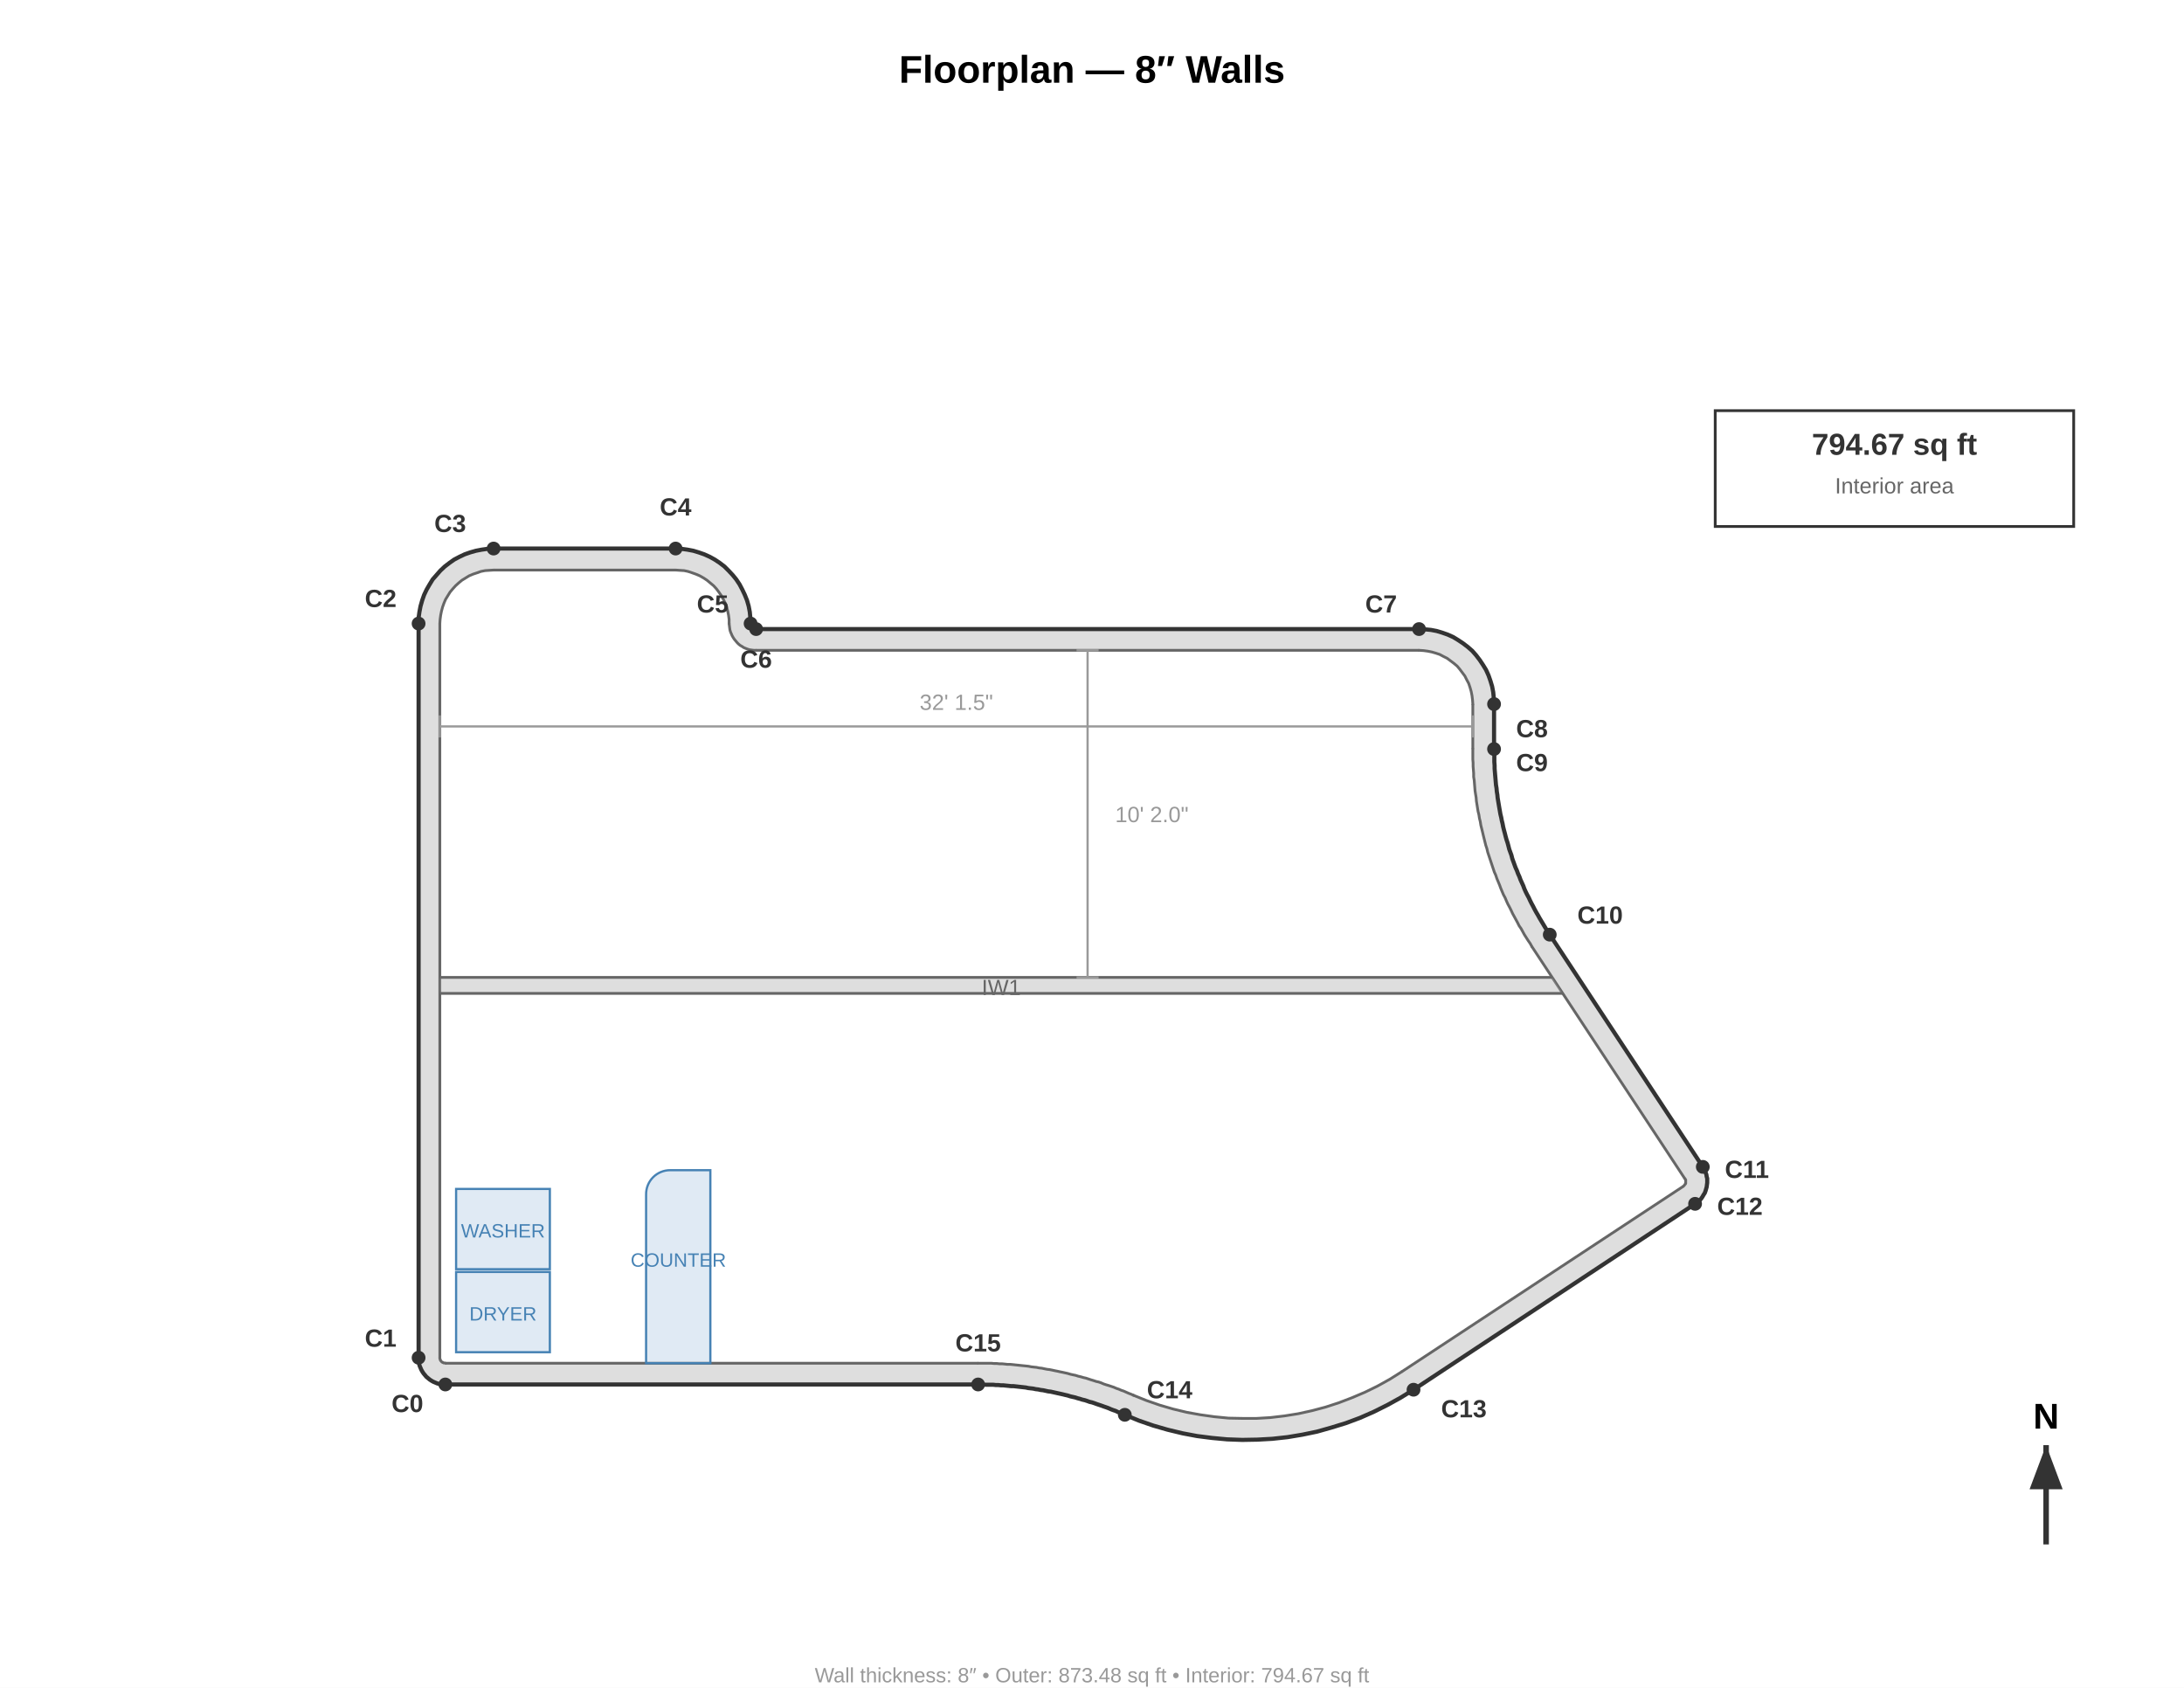
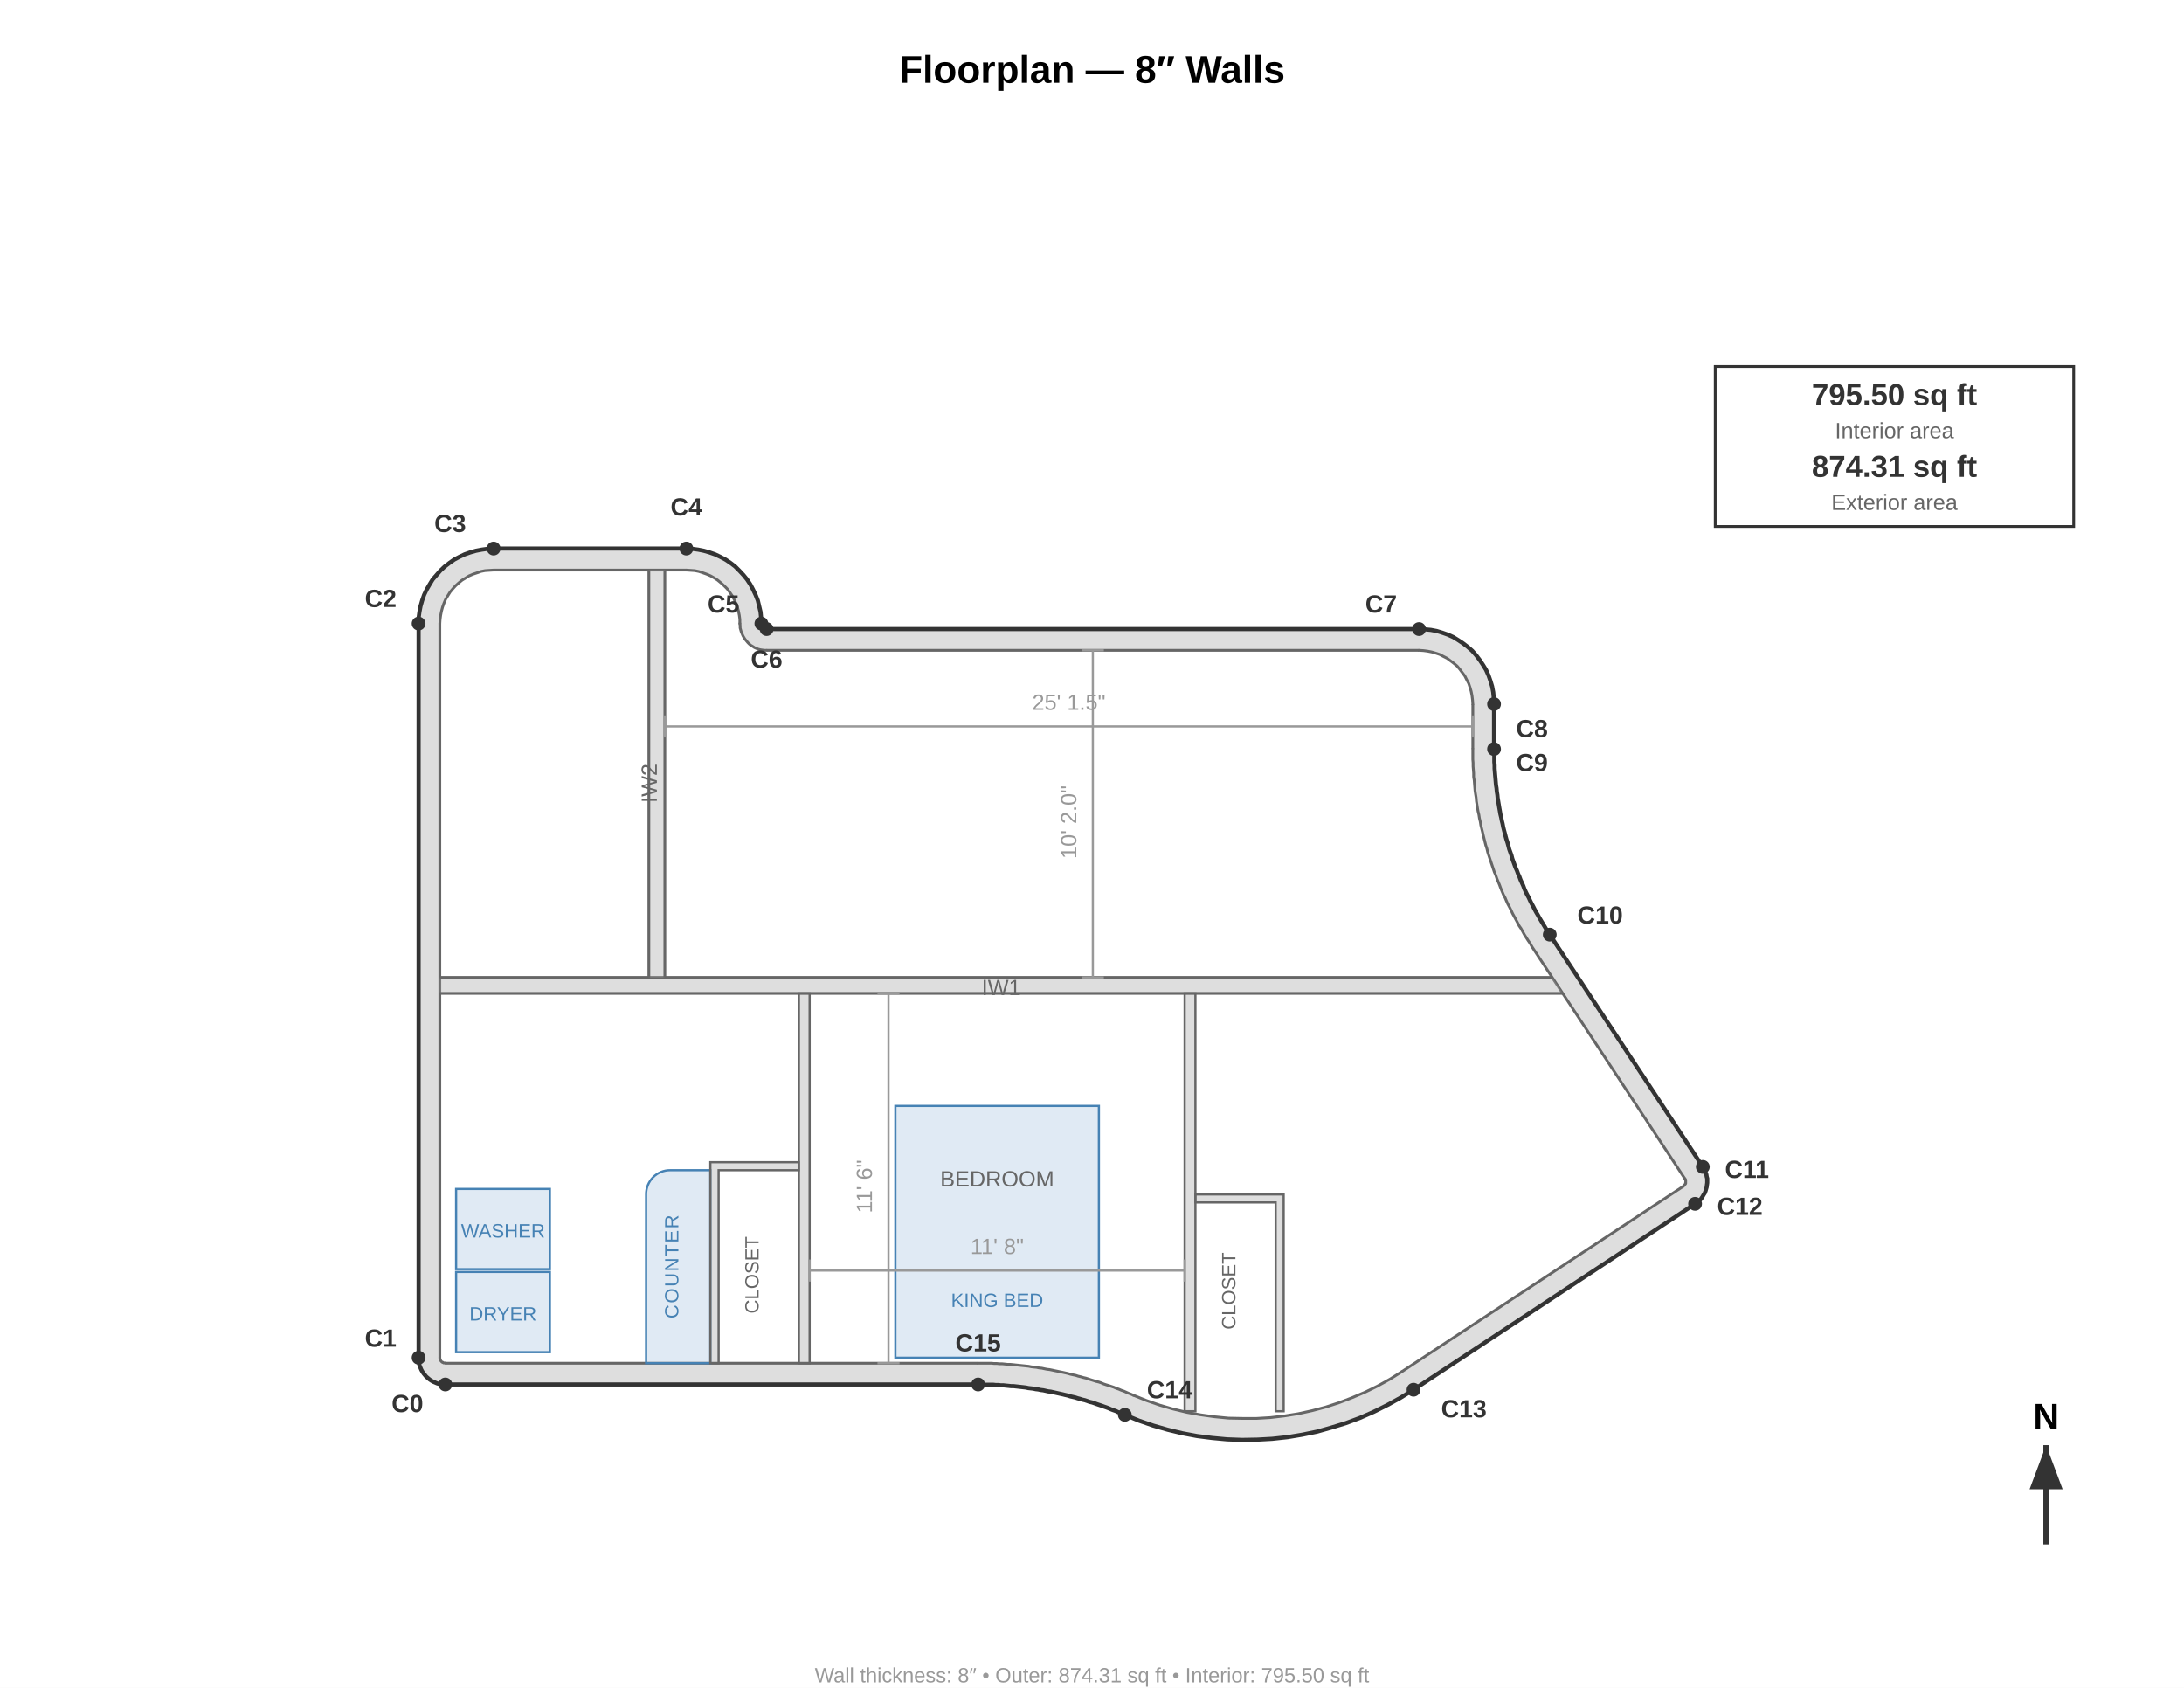
<svg xmlns="http://www.w3.org/2000/svg" width="792" height="612" viewBox="0 0 792 612">
  <rect width="792" height="612" fill="white" />
  <defs>
    <marker id="ah" markerWidth="8" markerHeight="6" refX="8" refY="3" orient="auto">
      <polygon points="0 0, 8 3, 0 6" fill="#333" />
    </marker>
  </defs>
  <text x="396.0" y="30" text-anchor="middle" font-family="Arial" font-size="14" font-weight="bold">Floorplan — 8″ Walls</text>
-   <polygon points="151.8,226.1 151.8,492.3 151.8,493.1 151.9,493.8 152.0,494.6 152.2,495.3 152.5,496.0 152.8,496.7 153.2,497.4 153.6,498.0 154.1,498.6 154.6,499.2 155.2,499.7 155.8,500.2 156.4,500.6 157.1,501.0 157.8,501.3 158.5,501.6 159.2,501.8 159.9,501.9 160.7,502.0 161.5,502.0 354.7,502.0 355.6,502.0 356.5,502.0 357.5,502.1 358.4,502.1 359.3,502.1 360.2,502.1 361.1,502.2 362.0,502.2 362.9,502.3 363.8,502.3 364.7,502.4 365.7,502.5 366.6,502.6 367.5,502.6 368.4,502.7 369.3,502.8 370.2,502.9 371.1,503.0 372.0,503.1 372.9,503.3 373.8,503.4 374.7,503.5 375.6,503.7 376.5,503.8 377.4,504.0 378.3,504.1 379.2,504.3 380.1,504.5 381.0,504.6 381.9,504.8 382.8,505.0 383.7,505.2 384.6,505.4 385.5,505.6 386.3,505.8 387.2,506.0 388.1,506.3 389.0,506.5 389.9,506.7 390.8,507.0 391.6,507.2 392.5,507.5 393.4,507.7 394.3,508.0 395.1,508.3 396.0,508.5 396.9,508.8 397.7,509.1 398.6,509.4 399.5,509.7 400.3,510.0 401.2,510.3 402.0,510.6 402.9,511.0 403.7,511.3 404.6,511.6 405.4,512.0 406.3,512.3 407.1,512.7 407.9,513.0 413.0,515.1 418.2,516.9 423.4,518.4 428.8,519.7 434.1,520.7 439.6,521.4 445.0,521.9 450.5,522.1 456.0,522.0 461.4,521.7 466.9,521.1 472.3,520.2 477.6,519.1 482.9,517.6 488.1,516.0 493.2,514.1 498.2,511.9 503.2,509.4 507.9,506.8 512.6,503.9 614.7,436.5 615.4,436.1 615.9,435.6 616.5,435.1 617.0,434.5 617.4,433.9 617.8,433.2 618.2,432.6 618.5,431.8 618.7,431.1 618.9,430.4 619.0,429.6 619.1,428.9 619.1,428.1 619.1,427.3 618.9,426.6 618.8,425.9 618.5,425.1 618.2,424.4 617.9,423.7 617.5,423.1 562.0,338.9 561.4,337.9 560.7,336.9 560.1,335.9 559.5,334.9 558.9,333.9 558.3,332.9 557.7,331.8 557.1,330.8 556.5,329.7 556.0,328.7 555.4,327.6 554.9,326.6 554.4,325.5 553.8,324.4 553.3,323.4 552.8,322.3 552.4,321.2 551.9,320.1 551.4,319.0 551.0,317.9 550.5,316.8 550.1,315.7 549.6,314.6 549.2,313.5 548.8,312.4 548.4,311.3 548.1,310.1 547.7,309.0 547.3,307.9 547.0,306.7 546.7,305.6 546.3,304.4 546.0,303.3 545.7,302.1 545.4,301.0 545.1,299.8 544.9,298.7 544.6,297.5 544.4,296.4 544.1,295.2 543.9,294.0 543.7,292.9 543.5,291.7 543.3,290.5 543.1,289.3 543.0,288.2 542.8,287.0 542.7,285.8 542.5,284.6 542.4,283.4 542.3,282.2 542.2,281.1 542.1,279.9 542.0,278.7 542.0,277.5 541.9,276.3 541.9,275.1 541.9,273.9 541.8,272.7 541.8,271.6 541.8,255.3 541.7,253.1 541.5,251.0 541.1,248.9 540.5,246.9 539.8,244.9 538.9,242.9 537.8,241.1 536.6,239.3 535.3,237.6 533.9,236.0 532.3,234.6 530.6,233.3 528.8,232.1 527.0,231.0 525.0,230.1 523.0,229.4 521.0,228.8 518.9,228.4 516.8,228.2 514.6,228.1 274.2,228.1 274.0,228.1 273.9,228.1 273.7,228.0 273.6,228.0 273.4,227.9 273.3,227.9 273.1,227.8 273.0,227.7 272.9,227.6 272.8,227.5 272.7,227.4 272.6,227.3 272.5,227.1 272.4,227.0 272.4,226.9 272.3,226.7 272.3,226.6 272.2,226.4 272.2,226.3 272.2,226.1 272.1,224.0 271.9,221.9 271.5,219.8 270.9,217.7 270.1,215.7 269.2,213.8 268.2,211.9 267.0,210.1 265.7,208.5 264.2,206.9 262.7,205.4 261.0,204.1 259.2,202.9 257.4,201.9 255.4,201.0 253.4,200.3 251.4,199.7 249.3,199.3 247.1,199.0 245.0,198.9 179.0,198.9 176.8,199.0 174.7,199.3 172.6,199.7 170.5,200.3 168.5,201.0 166.6,201.9 164.7,202.9 163.0,204.1 161.3,205.4 159.7,206.9 158.3,208.5 156.9,210.1 155.8,211.9 154.7,213.8 153.8,215.7 153.1,217.7 152.5,219.8 152.1,221.9 151.8,224.0" fill="rgba(160,160,160,0.35)" stroke="none" />
-   <polygon points="159.6,224.6 159.8,223.1 160.1,221.6 160.5,220.1 161.0,218.7 161.6,217.3 162.4,216.0 163.2,214.7 164.2,213.5 165.2,212.4 166.3,211.4 167.5,210.4 168.8,209.6 170.1,208.8 171.5,208.2 173.0,207.7 174.4,207.2 175.9,206.9 177.4,206.8 179.0,206.7 245.0,206.7 246.5,206.8 248.1,206.9 249.5,207.2 251.0,207.7 252.4,208.2 253.8,208.8 255.2,209.6 256.4,210.4 257.6,211.4 258.8,212.4 259.8,213.5 260.7,214.7 261.6,216.0 262.3,217.3 263.0,218.7 263.5,220.1 263.9,221.6 264.2,223.1 264.4,224.6 264.4,226.1 264.5,226.9 264.6,227.7 264.7,228.4 264.9,229.1 265.2,229.8 265.5,230.5 265.9,231.2 266.3,231.8 266.8,232.4 267.3,233.0 267.8,233.5 268.4,234.0 269.1,234.4 269.7,234.8 270.4,235.1 271.2,235.4 271.9,235.6 272.6,235.7 273.4,235.8 274.2,235.8 514.6,235.8 516.2,235.9 517.7,236.1 519.2,236.4 520.6,236.8 522.1,237.3 523.4,238.0 524.8,238.7 526.0,239.6 527.2,240.5 528.4,241.5 529.4,242.7 530.3,243.9 531.2,245.1 531.9,246.5 532.6,247.8 533.1,249.3 533.5,250.7 533.8,252.2 534.0,253.8 534.1,255.3 534.1,271.6 534.1,272.8 534.1,274.1 534.1,275.4 534.2,276.6 534.2,277.9 534.3,279.1 534.4,280.4 534.4,281.7 534.6,282.9 534.7,284.2 534.8,285.4 534.9,286.7 535.1,288.0 535.3,289.2 535.4,290.5 535.6,291.7 535.8,293.0 536.0,294.2 536.3,295.4 536.5,296.7 536.8,297.9 537.0,299.2 537.3,300.4 537.6,301.6 537.9,302.9 538.2,304.1 538.5,305.3 538.8,306.5 539.2,307.7 539.5,309.0 539.9,310.2 540.3,311.4 540.7,312.6 541.1,313.8 541.5,315.0 541.9,316.2 542.4,317.3 542.8,318.5 543.3,319.7 543.8,320.9 544.2,322.0 544.7,323.2 545.2,324.4 545.8,325.5 546.3,326.7 546.8,327.8 547.4,328.9 548.0,330.1 548.5,331.2 549.1,332.3 549.7,333.4 550.3,334.5 550.9,335.7 551.6,336.7 552.2,337.8 552.8,338.9 553.5,340.0 554.2,341.1 554.9,342.1 555.5,343.2 611.0,427.4 611.1,427.5 611.2,427.6 611.2,427.8 611.3,427.9 611.3,428.1 611.3,428.2 611.3,428.4 611.3,428.5 611.3,428.7 611.3,428.8 611.3,429.0 611.2,429.1 611.2,429.3 611.1,429.4 611.0,429.5 610.9,429.6 610.8,429.8 610.7,429.9 610.6,430.0 610.5,430.1 508.3,497.4 504.0,500.1 499.5,502.6 495.0,504.8 490.3,506.8 485.6,508.6 480.7,510.2 475.8,511.5 470.8,512.6 465.8,513.4 460.7,514.0 455.7,514.3 450.6,514.3 445.5,514.2 440.4,513.7 435.4,513.0 430.4,512.1 425.4,510.9 420.6,509.5 415.7,507.8 411.0,505.9 410.1,505.5 409.3,505.2 408.4,504.8 407.5,504.4 406.6,504.1 405.7,503.7 404.8,503.4 403.9,503.0 403.0,502.7 402.1,502.4 401.1,502.1 400.2,501.8 399.3,501.4 398.4,501.1 397.5,500.9 396.6,500.6 395.6,500.3 394.7,500.0 393.8,499.7 392.9,499.5 391.9,499.2 391.0,499.0 390.1,498.7 389.1,498.5 388.2,498.3 387.2,498.0 386.3,497.8 385.4,497.6 384.4,497.4 383.5,497.2 382.5,497.0 381.6,496.8 380.6,496.6 379.7,496.5 378.7,496.3 377.8,496.1 376.8,496.0 375.9,495.8 374.9,495.7 374.0,495.6 373.0,495.4 372.1,495.3 371.1,495.2 370.1,495.1 369.2,495.0 368.2,494.9 367.3,494.8 366.3,494.7 365.3,494.7 364.4,494.6 363.4,494.5 362.4,494.5 361.5,494.4 360.5,494.4 359.5,494.3 358.6,494.3 357.6,494.3 356.7,494.3 355.7,494.3 354.7,494.3 161.5,494.3 161.3,494.2 161.2,494.2 161.0,494.2 160.9,494.2 160.7,494.1 160.6,494.0 160.5,494.0 160.3,493.9 160.2,493.8 160.1,493.7 160.0,493.6 159.9,493.5 159.8,493.3 159.7,493.2 159.7,493.1 159.6,492.9 159.6,492.8 159.5,492.6 159.5,492.5 159.5,492.3 159.5,226.1" fill="white" stroke="none" />
+   <polygon points="151.8,226.1 151.8,492.3 151.8,493.1 151.9,493.8 152.0,494.6 152.2,495.3 152.5,496.0 152.8,496.7 153.2,497.4 153.6,498.0 154.1,498.6 154.6,499.2 155.2,499.7 155.8,500.2 156.4,500.6 157.1,501.0 157.8,501.3 158.5,501.6 159.2,501.8 159.9,501.9 160.7,502.0 161.5,502.0 354.7,502.0 355.6,502.0 356.5,502.0 357.5,502.1 358.4,502.1 359.3,502.1 360.2,502.1 361.1,502.2 362.0,502.2 362.9,502.3 363.8,502.3 364.7,502.4 365.7,502.5 366.6,502.6 367.5,502.6 368.4,502.7 369.3,502.8 370.2,502.9 371.1,503.0 372.0,503.1 372.9,503.3 373.8,503.4 374.7,503.5 375.6,503.7 376.5,503.8 377.4,504.0 378.3,504.1 379.2,504.3 380.1,504.5 381.0,504.6 381.9,504.8 382.8,505.0 383.7,505.2 384.6,505.4 385.5,505.6 386.3,505.8 387.2,506.0 388.1,506.3 389.0,506.5 389.9,506.7 390.8,507.0 391.6,507.2 392.5,507.5 393.4,507.7 394.3,508.0 395.1,508.3 396.0,508.5 396.9,508.8 397.7,509.1 398.6,509.4 399.5,509.7 400.3,510.0 401.2,510.3 402.0,510.6 402.9,511.0 403.7,511.3 404.6,511.6 405.4,512.0 406.3,512.3 407.1,512.7 407.9,513.0 413.0,515.1 418.2,516.9 423.4,518.4 428.8,519.7 434.1,520.7 439.6,521.4 445.0,521.9 450.5,522.1 456.0,522.0 461.4,521.7 466.9,521.1 472.3,520.2 477.6,519.1 482.9,517.6 488.1,516.0 493.2,514.1 498.2,511.9 503.2,509.4 507.9,506.8 512.6,503.9 614.7,436.5 615.4,436.1 615.9,435.6 616.5,435.1 617.0,434.5 617.4,433.9 617.8,433.2 618.2,432.6 618.5,431.8 618.7,431.1 618.9,430.4 619.0,429.6 619.1,428.9 619.1,428.1 619.1,427.3 618.9,426.6 618.8,425.9 618.5,425.1 618.2,424.4 617.9,423.7 617.5,423.1 562.0,338.9 561.4,337.9 560.7,336.9 560.1,335.9 559.5,334.9 558.9,333.9 558.3,332.9 557.7,331.8 557.1,330.8 556.5,329.7 556.0,328.7 555.4,327.6 554.9,326.6 554.4,325.5 553.8,324.4 553.3,323.4 552.8,322.3 552.4,321.2 551.9,320.1 551.4,319.0 551.0,317.9 550.5,316.8 550.1,315.7 549.6,314.6 549.2,313.5 548.8,312.4 548.4,311.3 548.1,310.1 547.7,309.0 547.3,307.9 547.0,306.7 546.7,305.6 546.3,304.4 546.0,303.3 545.7,302.1 545.4,301.0 545.1,299.8 544.9,298.7 544.6,297.5 544.4,296.4 544.1,295.2 543.9,294.0 543.7,292.9 543.5,291.7 543.3,290.5 543.1,289.3 543.0,288.2 542.8,287.0 542.7,285.8 542.5,284.6 542.4,283.4 542.3,282.2 542.2,281.1 542.1,279.9 542.0,278.7 542.0,277.5 541.9,276.3 541.9,275.1 541.9,273.9 541.8,272.7 541.8,271.6 541.8,255.3 541.7,253.1 541.5,251.0 541.1,248.9 540.5,246.9 539.8,244.9 538.9,242.9 537.8,241.1 536.6,239.3 535.3,237.6 533.9,236.0 532.3,234.6 530.6,233.3 528.8,232.1 527.0,231.0 525.0,230.1 523.0,229.4 521.0,228.8 518.9,228.4 516.8,228.2 514.6,228.1 278.0,228.1 277.9,228.1 277.7,228.1 277.6,228.0 277.4,228.0 277.3,227.9 277.2,227.9 277.0,227.8 276.9,227.7 276.8,227.6 276.7,227.5 276.6,227.4 276.5,227.3 276.4,227.1 276.3,227.0 276.2,226.9 276.2,226.7 276.2,226.6 276.1,226.4 276.1,226.3 276.1,226.1 276.0,224.0 275.8,221.9 275.3,219.8 274.8,217.7 274.0,215.7 273.1,213.8 272.1,211.9 270.9,210.1 269.6,208.5 268.1,206.9 266.6,205.4 264.9,204.1 263.1,202.9 261.2,201.9 259.3,201.0 257.3,200.3 255.2,199.7 253.2,199.3 251.0,199.0 248.9,198.9 179.0,198.9 176.8,199.0 174.7,199.3 172.6,199.7 170.5,200.3 168.5,201.0 166.6,201.9 164.7,202.9 163.0,204.1 161.3,205.4 159.7,206.9 158.3,208.5 156.9,210.1 155.8,211.9 154.7,213.8 153.8,215.7 153.1,217.7 152.5,219.8 152.1,221.9 151.8,224.0" fill="rgba(160,160,160,0.35)" stroke="none" />
+   <polygon points="159.6,224.6 159.8,223.1 160.1,221.6 160.5,220.1 161.0,218.7 161.6,217.3 162.4,216.0 163.2,214.7 164.2,213.5 165.2,212.4 166.3,211.4 167.5,210.4 168.8,209.6 170.1,208.8 171.5,208.2 173.0,207.7 174.4,207.2 175.9,206.9 177.4,206.8 179.0,206.7 248.9,206.7 250.4,206.8 251.9,206.9 253.4,207.2 254.9,207.7 256.3,208.2 257.7,208.8 259.1,209.6 260.3,210.4 261.5,211.4 262.6,212.4 263.7,213.5 264.6,214.7 265.5,216.0 266.2,217.3 266.8,218.7 267.4,220.1 267.8,221.6 268.1,223.1 268.3,224.6 268.3,226.1 268.4,226.9 268.4,227.7 268.6,228.4 268.8,229.1 269.1,229.8 269.4,230.5 269.8,231.2 270.2,231.8 270.7,232.4 271.2,233.0 271.7,233.5 272.3,234.0 273.0,234.4 273.6,234.8 274.3,235.1 275.0,235.4 275.8,235.6 276.5,235.7 277.3,235.8 278.0,235.8 514.6,235.8 516.2,235.9 517.7,236.1 519.2,236.4 520.6,236.8 522.1,237.3 523.4,238.0 524.8,238.7 526.0,239.6 527.2,240.5 528.4,241.5 529.4,242.7 530.3,243.9 531.2,245.1 531.9,246.5 532.6,247.8 533.1,249.3 533.5,250.7 533.8,252.2 534.0,253.8 534.1,255.3 534.1,271.6 534.1,272.8 534.1,274.1 534.1,275.4 534.2,276.6 534.2,277.9 534.3,279.1 534.4,280.4 534.4,281.7 534.6,282.9 534.7,284.2 534.8,285.4 534.9,286.7 535.1,288.0 535.3,289.2 535.4,290.5 535.6,291.7 535.8,293.0 536.0,294.2 536.3,295.4 536.5,296.7 536.8,297.9 537.0,299.2 537.3,300.4 537.6,301.6 537.9,302.9 538.2,304.1 538.5,305.3 538.8,306.5 539.2,307.7 539.5,309.0 539.9,310.2 540.3,311.4 540.7,312.6 541.1,313.8 541.5,315.0 541.9,316.2 542.4,317.3 542.8,318.5 543.3,319.7 543.8,320.9 544.2,322.0 544.7,323.2 545.2,324.4 545.8,325.5 546.3,326.7 546.8,327.8 547.4,328.9 548.0,330.1 548.5,331.2 549.1,332.3 549.7,333.4 550.3,334.5 550.9,335.7 551.6,336.7 552.2,337.8 552.8,338.9 553.5,340.0 554.2,341.1 554.9,342.1 555.5,343.2 611.0,427.4 611.1,427.5 611.2,427.6 611.2,427.8 611.3,427.9 611.3,428.1 611.3,428.2 611.3,428.4 611.3,428.5 611.3,428.7 611.3,428.8 611.3,429.0 611.2,429.1 611.2,429.3 611.1,429.4 611.0,429.5 610.9,429.6 610.8,429.8 610.7,429.9 610.6,430.0 610.5,430.1 508.3,497.4 504.0,500.1 499.5,502.6 495.0,504.8 490.3,506.8 485.6,508.6 480.7,510.2 475.8,511.5 470.8,512.6 465.8,513.4 460.7,514.0 455.7,514.3 450.6,514.3 445.5,514.2 440.4,513.7 435.4,513.0 430.4,512.1 425.4,510.9 420.6,509.5 415.7,507.8 411.0,505.9 410.1,505.5 409.3,505.2 408.4,504.8 407.5,504.4 406.6,504.1 405.7,503.7 404.8,503.4 403.9,503.0 403.0,502.7 402.1,502.4 401.1,502.1 400.2,501.8 399.3,501.4 398.4,501.1 397.5,500.9 396.6,500.6 395.6,500.3 394.7,500.0 393.8,499.7 392.9,499.5 391.9,499.2 391.0,499.0 390.1,498.7 389.1,498.5 388.2,498.3 387.2,498.0 386.3,497.8 385.4,497.6 384.4,497.4 383.5,497.2 382.5,497.0 381.6,496.8 380.6,496.6 379.7,496.5 378.7,496.3 377.8,496.1 376.8,496.0 375.9,495.8 374.9,495.7 374.0,495.6 373.0,495.4 372.1,495.3 371.1,495.2 370.1,495.1 369.2,495.0 368.2,494.9 367.3,494.8 366.3,494.7 365.3,494.7 364.4,494.6 363.4,494.5 362.4,494.5 361.5,494.4 360.5,494.4 359.5,494.3 358.6,494.3 357.6,494.3 356.7,494.3 355.7,494.3 354.7,494.3 161.5,494.3 161.3,494.2 161.2,494.2 161.0,494.2 160.9,494.2 160.7,494.1 160.6,494.0 160.5,494.0 160.3,493.9 160.2,493.8 160.1,493.7 160.0,493.6 159.9,493.5 159.8,493.3 159.7,493.2 159.7,493.1 159.6,492.9 159.6,492.8 159.5,492.6 159.5,492.5 159.5,492.3 159.5,226.1" fill="white" stroke="none" />
  <line x1="151.8" y1="226.1" x2="151.8" y2="492.3" stroke="#333" stroke-width="1.5" />
  <polyline points="151.8,492.3 151.8,493.1 151.9,493.8 152.0,494.6 152.2,495.3 152.5,496.0 152.8,496.7 153.2,497.4 153.6,498.0 154.1,498.6 154.6,499.2 155.2,499.7 155.8,500.2 156.4,500.6 157.1,501.0 157.8,501.3 158.5,501.6 159.2,501.8 159.9,501.9 160.7,502.0 161.5,502.0" fill="none" stroke="#333" stroke-width="1.5" stroke-linecap="round" />
  <line x1="161.5" y1="502.0" x2="354.7" y2="502.0" stroke="#333" stroke-width="1.5" />
  <polyline points="354.7,502.0 355.6,502.0 356.5,502.0 357.5,502.1 358.4,502.1 359.3,502.1 360.2,502.1 361.1,502.2 362.0,502.2 362.9,502.3 363.8,502.3 364.7,502.4 365.7,502.5 366.6,502.6 367.5,502.6 368.4,502.7 369.3,502.8 370.2,502.9 371.1,503.0 372.0,503.1 372.9,503.3 373.8,503.4 374.7,503.5 375.6,503.7 376.5,503.8 377.4,504.0 378.3,504.1 379.2,504.3 380.1,504.5 381.0,504.6 381.9,504.8 382.8,505.0 383.7,505.2 384.6,505.4 385.5,505.6 386.3,505.8 387.2,506.0 388.1,506.3 389.0,506.5 389.9,506.7 390.8,507.0 391.6,507.2 392.5,507.5 393.4,507.7 394.3,508.0 395.1,508.3 396.0,508.5 396.9,508.8 397.7,509.1 398.6,509.4 399.5,509.7 400.3,510.0 401.2,510.3 402.0,510.6 402.9,511.0 403.7,511.3 404.6,511.6 405.4,512.0 406.3,512.3 407.1,512.7 407.9,513.0" fill="none" stroke="#333" stroke-width="1.5" stroke-linecap="round" />
  <polyline points="407.9,513.0 413.0,515.1 418.2,516.9 423.4,518.4 428.8,519.7 434.1,520.7 439.6,521.4 445.0,521.9 450.5,522.1 456.0,522.0 461.4,521.7 466.9,521.1 472.3,520.2 477.6,519.1 482.9,517.6 488.1,516.0 493.2,514.1 498.2,511.9 503.2,509.4 507.9,506.8 512.6,503.9" fill="none" stroke="#333" stroke-width="1.5" stroke-linecap="round" />
  <line x1="512.6" y1="503.9" x2="614.7" y2="436.5" stroke="#333" stroke-width="1.5" />
  <polyline points="614.7,436.5 615.4,436.1 615.9,435.6 616.5,435.1 617.0,434.5 617.4,433.9 617.8,433.2 618.2,432.6 618.5,431.8 618.7,431.1 618.9,430.4 619.0,429.6 619.1,428.9 619.1,428.1 619.1,427.3 618.9,426.6 618.8,425.9 618.5,425.1 618.2,424.4 617.9,423.7 617.5,423.1" fill="none" stroke="#333" stroke-width="1.5" stroke-linecap="round" />
  <line x1="617.5" y1="423.1" x2="562.0" y2="338.9" stroke="#333" stroke-width="1.5" />
  <polyline points="562.0,338.9 561.4,337.9 560.7,336.9 560.1,335.9 559.5,334.9 558.9,333.9 558.3,332.9 557.7,331.8 557.1,330.8 556.5,329.7 556.0,328.7 555.4,327.6 554.9,326.6 554.4,325.5 553.8,324.4 553.3,323.4 552.8,322.3 552.4,321.2 551.9,320.1 551.4,319.0 551.0,317.9 550.5,316.8 550.1,315.7 549.6,314.6 549.2,313.5 548.8,312.4 548.4,311.3 548.1,310.1 547.7,309.0 547.3,307.9 547.0,306.7 546.7,305.6 546.3,304.4 546.0,303.3 545.7,302.1 545.4,301.0 545.1,299.8 544.9,298.7 544.6,297.5 544.4,296.4 544.1,295.2 543.9,294.0 543.7,292.9 543.5,291.7 543.3,290.5 543.1,289.3 543.0,288.2 542.8,287.0 542.7,285.8 542.5,284.6 542.4,283.4 542.3,282.2 542.2,281.1 542.1,279.9 542.0,278.7 542.0,277.5 541.9,276.3 541.9,275.1 541.9,273.9 541.8,272.7 541.8,271.6" fill="none" stroke="#333" stroke-width="1.5" stroke-linecap="round" />
  <line x1="541.8" y1="271.6" x2="541.8" y2="255.3" stroke="#333" stroke-width="1.5" />
  <polyline points="541.8,255.3 541.7,253.1 541.5,251.0 541.1,248.9 540.5,246.9 539.8,244.9 538.9,242.9 537.8,241.1 536.6,239.3 535.3,237.6 533.9,236.0 532.3,234.6 530.6,233.3 528.8,232.1 527.0,231.0 525.0,230.1 523.0,229.4 521.0,228.8 518.9,228.4 516.8,228.2 514.6,228.1" fill="none" stroke="#333" stroke-width="1.5" stroke-linecap="round" />
-   <line x1="514.6" y1="228.1" x2="274.2" y2="228.1" stroke="#333" stroke-width="1.5" />
-   <polyline points="274.2,228.1 274.0,228.1 273.9,228.1 273.7,228.0 273.6,228.0 273.4,227.9 273.3,227.9 273.1,227.8 273.0,227.7 272.9,227.6 272.8,227.5 272.7,227.4 272.6,227.3 272.5,227.1 272.4,227.0 272.4,226.9 272.3,226.7 272.3,226.6 272.2,226.4 272.2,226.3 272.2,226.1" fill="none" stroke="#333" stroke-width="1.5" stroke-linecap="round" />
-   <polyline points="272.2,226.1 272.1,224.0 271.9,221.9 271.5,219.8 270.9,217.7 270.1,215.7 269.2,213.8 268.2,211.9 267.0,210.1 265.7,208.5 264.2,206.9 262.7,205.4 261.0,204.1 259.2,202.9 257.4,201.9 255.4,201.0 253.4,200.3 251.4,199.7 249.3,199.3 247.1,199.0 245.0,198.9" fill="none" stroke="#333" stroke-width="1.5" stroke-linecap="round" />
-   <line x1="245.0" y1="198.9" x2="179.0" y2="198.9" stroke="#333" stroke-width="1.5" />
+   <line x1="514.6" y1="228.1" x2="278.0" y2="228.1" stroke="#333" stroke-width="1.5" />
+   <polyline points="278.0,228.1 277.9,228.1 277.7,228.1 277.6,228.0 277.4,228.0 277.3,227.9 277.2,227.9 277.0,227.8 276.9,227.7 276.8,227.6 276.7,227.5 276.6,227.4 276.5,227.3 276.4,227.1 276.3,227.0 276.2,226.9 276.2,226.7 276.2,226.6 276.1,226.4 276.1,226.3 276.1,226.1" fill="none" stroke="#333" stroke-width="1.5" stroke-linecap="round" />
+   <polyline points="276.1,226.1 276.0,224.0 275.8,221.9 275.3,219.8 274.8,217.7 274.0,215.7 273.1,213.8 272.1,211.9 270.9,210.1 269.6,208.5 268.1,206.9 266.6,205.4 264.9,204.1 263.1,202.9 261.2,201.9 259.3,201.0 257.3,200.3 255.2,199.7 253.2,199.3 251.0,199.0 248.9,198.9" fill="none" stroke="#333" stroke-width="1.5" stroke-linecap="round" />
+   <line x1="248.9" y1="198.9" x2="179.0" y2="198.9" stroke="#333" stroke-width="1.5" />
  <polyline points="179.0,198.9 176.8,199.0 174.7,199.3 172.6,199.7 170.5,200.3 168.5,201.0 166.6,201.9 164.7,202.9 163.0,204.1 161.3,205.4 159.7,206.9 158.3,208.5 156.9,210.1 155.8,211.9 154.7,213.8 153.8,215.7 153.1,217.7 152.5,219.8 152.1,221.9 151.8,224.0 151.8,226.1" fill="none" stroke="#333" stroke-width="1.5" stroke-linecap="round" />
  <line x1="159.5" y1="226.1" x2="159.5" y2="492.3" stroke="#666" stroke-width="1.0" />
  <polyline points="159.5,492.3 159.5,492.5 159.5,492.6 159.6,492.8 159.6,492.9 159.7,493.1 159.7,493.2 159.8,493.3 159.9,493.5 160.0,493.6 160.1,493.7 160.2,493.8 160.3,493.9 160.5,494.0 160.6,494.0 160.7,494.1 160.9,494.2 161.0,494.2 161.2,494.2 161.3,494.2 161.5,494.3" fill="none" stroke="#666" stroke-width="1.0" stroke-linecap="round" />
  <line x1="161.5" y1="494.3" x2="354.7" y2="494.3" stroke="#666" stroke-width="1.0" />
  <polyline points="354.7,494.3 355.7,494.3 356.7,494.3 357.6,494.3 358.6,494.3 359.5,494.3 360.5,494.4 361.5,494.4 362.4,494.5 363.4,494.5 364.4,494.6 365.3,494.7 366.3,494.7 367.3,494.8 368.2,494.9 369.2,495.0 370.1,495.1 371.1,495.2 372.1,495.3 373.0,495.4 374.0,495.6 374.9,495.7 375.9,495.8 376.8,496.0 377.8,496.1 378.7,496.3 379.7,496.5 380.6,496.6 381.6,496.8 382.5,497.0 383.5,497.2 384.4,497.4 385.4,497.6 386.3,497.8 387.2,498.0 388.2,498.3 389.1,498.5 390.1,498.7 391.0,499.0 391.9,499.2 392.9,499.5 393.8,499.7 394.7,500.0 395.6,500.3 396.6,500.6 397.5,500.9 398.4,501.1 399.3,501.4 400.2,501.8 401.1,502.1 402.1,502.4 403.0,502.7 403.9,503.0 404.8,503.4 405.7,503.7 406.6,504.1 407.5,504.4 408.4,504.8 409.3,505.2 410.1,505.5 411.0,505.9" fill="none" stroke="#666" stroke-width="1.0" stroke-linecap="round" />
  <polyline points="411.0,505.9 415.7,507.8 420.6,509.5 425.4,510.9 430.4,512.1 435.4,513.0 440.4,513.7 445.5,514.2 450.6,514.3 455.7,514.3 460.7,514.0 465.8,513.4 470.8,512.6 475.8,511.5 480.7,510.2 485.6,508.6 490.3,506.8 495.0,504.8 499.5,502.6 504.0,500.1 508.3,497.4" fill="none" stroke="#666" stroke-width="1.0" stroke-linecap="round" />
  <line x1="508.3" y1="497.4" x2="610.5" y2="430.1" stroke="#666" stroke-width="1.0" />
  <polyline points="610.5,430.1 610.6,430.0 610.7,429.9 610.8,429.8 610.9,429.6 611.0,429.5 611.1,429.4 611.2,429.3 611.2,429.1 611.3,429.0 611.3,428.8 611.3,428.7 611.3,428.5 611.3,428.4 611.3,428.2 611.3,428.1 611.3,427.9 611.2,427.8 611.2,427.6 611.1,427.5 611.0,427.4" fill="none" stroke="#666" stroke-width="1.0" stroke-linecap="round" />
  <line x1="611.0" y1="427.4" x2="555.5" y2="343.2" stroke="#666" stroke-width="1.0" />
  <polyline points="555.5,343.2 554.9,342.1 554.2,341.1 553.5,340.0 552.8,338.9 552.2,337.8 551.6,336.7 550.9,335.7 550.3,334.5 549.7,333.4 549.1,332.3 548.5,331.2 548.0,330.1 547.4,328.9 546.8,327.8 546.3,326.7 545.8,325.5 545.2,324.4 544.7,323.2 544.2,322.0 543.8,320.9 543.3,319.7 542.8,318.5 542.4,317.3 541.9,316.2 541.5,315.0 541.1,313.8 540.7,312.6 540.3,311.4 539.9,310.2 539.5,309.0 539.2,307.7 538.8,306.5 538.5,305.3 538.2,304.1 537.9,302.9 537.6,301.6 537.3,300.4 537.0,299.2 536.8,297.9 536.5,296.7 536.3,295.4 536.0,294.2 535.8,293.0 535.6,291.7 535.4,290.5 535.3,289.2 535.1,288.0 534.9,286.7 534.8,285.4 534.7,284.2 534.6,282.9 534.4,281.7 534.4,280.4 534.3,279.1 534.2,277.9 534.2,276.6 534.1,275.4 534.1,274.1 534.1,272.8 534.1,271.6" fill="none" stroke="#666" stroke-width="1.0" stroke-linecap="round" />
  <line x1="534.1" y1="271.6" x2="534.1" y2="255.3" stroke="#666" stroke-width="1.0" />
  <polyline points="534.1,255.3 534.0,253.8 533.8,252.2 533.5,250.7 533.1,249.3 532.6,247.8 531.9,246.5 531.2,245.1 530.3,243.9 529.4,242.7 528.4,241.5 527.2,240.5 526.0,239.6 524.8,238.7 523.4,238.0 522.1,237.3 520.6,236.8 519.2,236.4 517.7,236.1 516.2,235.9 514.6,235.8" fill="none" stroke="#666" stroke-width="1.0" stroke-linecap="round" />
-   <line x1="514.6" y1="235.8" x2="274.2" y2="235.8" stroke="#666" stroke-width="1.0" />
-   <polyline points="274.2,235.8 273.4,235.8 272.6,235.7 271.9,235.6 271.2,235.4 270.4,235.1 269.7,234.8 269.1,234.4 268.4,234.0 267.8,233.5 267.3,233.0 266.8,232.4 266.3,231.8 265.9,231.2 265.5,230.5 265.2,229.8 264.9,229.1 264.7,228.4 264.6,227.7 264.5,226.9 264.4,226.1" fill="none" stroke="#666" stroke-width="1.0" stroke-linecap="round" />
-   <polyline points="264.4,226.1 264.4,224.6 264.2,223.1 263.9,221.6 263.5,220.1 263.0,218.7 262.3,217.3 261.6,216.0 260.7,214.7 259.8,213.5 258.8,212.4 257.6,211.4 256.4,210.4 255.2,209.6 253.8,208.8 252.4,208.2 251.0,207.7 249.5,207.2 248.1,206.9 246.5,206.8 245.0,206.7" fill="none" stroke="#666" stroke-width="1.0" stroke-linecap="round" />
-   <line x1="245.0" y1="206.7" x2="179.0" y2="206.7" stroke="#666" stroke-width="1.0" />
+   <line x1="514.6" y1="235.8" x2="278.0" y2="235.8" stroke="#666" stroke-width="1.0" />
+   <polyline points="278.0,235.8 277.3,235.8 276.5,235.7 275.8,235.6 275.0,235.4 274.3,235.1 273.6,234.8 273.0,234.4 272.3,234.0 271.7,233.5 271.2,233.0 270.7,232.4 270.2,231.8 269.8,231.2 269.4,230.5 269.1,229.8 268.8,229.1 268.6,228.4 268.4,227.7 268.4,226.9 268.3,226.1" fill="none" stroke="#666" stroke-width="1.0" stroke-linecap="round" />
+   <polyline points="268.3,226.1 268.3,224.6 268.1,223.1 267.8,221.6 267.4,220.1 266.8,218.7 266.2,217.3 265.5,216.0 264.6,214.7 263.7,213.5 262.6,212.4 261.5,211.4 260.3,210.4 259.1,209.6 257.7,208.8 256.3,208.2 254.9,207.7 253.4,207.2 251.9,206.9 250.4,206.8 248.9,206.7" fill="none" stroke="#666" stroke-width="1.0" stroke-linecap="round" />
+   <line x1="248.9" y1="206.7" x2="179.0" y2="206.7" stroke="#666" stroke-width="1.0" />
  <polyline points="179.0,206.7 177.4,206.8 175.9,206.9 174.4,207.2 173.0,207.7 171.5,208.2 170.1,208.8 168.8,209.6 167.5,210.4 166.3,211.4 165.2,212.4 164.2,213.5 163.2,214.7 162.4,216.0 161.6,217.3 161.0,218.7 160.5,220.1 160.1,221.6 159.8,223.1 159.6,224.6 159.5,226.1" fill="none" stroke="#666" stroke-width="1.0" stroke-linecap="round" />
  <polygon points="159.5,360.2 566.7,360.2 562.9,354.4 159.5,354.4" fill="rgba(160,160,160,0.35)" stroke="none" />
  <line x1="159.5" y1="360.2" x2="566.7" y2="360.2" stroke="#666" stroke-width="1.0" />
  <line x1="562.9" y1="354.4" x2="159.5" y2="354.4" stroke="#666" stroke-width="1.0" />
  <text x="363.1" y="360.8" text-anchor="middle" font-family="Arial" font-size="8" fill="#666">IW1</text>
-   <line x1="394.4" y1="354.4" x2="394.4" y2="235.8" stroke="#999" stroke-width="0.8" />
-   <line x1="390.4" y1="354.4" x2="398.4" y2="354.4" stroke="#999" stroke-width="0.8" />
-   <line x1="390.4" y1="235.8" x2="398.4" y2="235.8" stroke="#999" stroke-width="0.8" />
-   <text x="404.4" y="298.1" text-anchor="start" font-family="Arial" font-size="8" fill="#999">10' 2.0"</text>
-   <line x1="159.5" y1="263.4" x2="534.1" y2="263.4" stroke="#999" stroke-width="0.8" />
-   <line x1="159.5" y1="259.4" x2="159.5" y2="267.4" stroke="#999" stroke-width="0.8" />
+   <polygon points="235.3,354.4 241.1,354.4 241.1,206.7 235.3,206.7" fill="rgba(160,160,160,0.35)" stroke="none" />
+   <line x1="235.3" y1="354.4" x2="235.3" y2="206.7" stroke="#666" stroke-width="1.0" />
+   <line x1="241.1" y1="354.4" x2="241.1" y2="206.7" stroke="#666" stroke-width="1.0" />
+   <text x="238.2" y="284.0" text-anchor="middle" font-family="Arial" font-size="8" fill="#666" transform="rotate(-90,238.2,284.0)">IW2</text>
+   <line x1="396.3" y1="354.4" x2="396.3" y2="235.8" stroke="#999" stroke-width="0.8" />
+   <line x1="392.3" y1="354.4" x2="400.3" y2="354.4" stroke="#999" stroke-width="0.8" />
+   <line x1="392.3" y1="235.8" x2="400.3" y2="235.8" stroke="#999" stroke-width="0.8" />
+   <text x="390.3" y="298.1" text-anchor="middle" font-family="Arial" font-size="8" fill="#999" transform="rotate(-90,390.3,298.1)">10' 2.0"</text>
+   <line x1="241.1" y1="263.4" x2="534.1" y2="263.4" stroke="#999" stroke-width="0.8" />
+   <line x1="241.1" y1="259.4" x2="241.1" y2="267.4" stroke="#999" stroke-width="0.8" />
  <line x1="534.1" y1="259.4" x2="534.1" y2="267.4" stroke="#999" stroke-width="0.8" />
-   <text x="346.8" y="257.4" text-anchor="middle" font-family="Arial" font-size="8" fill="#999">32' 1.5"</text>
+   <text x="387.6" y="257.4" text-anchor="middle" font-family="Arial" font-size="8" fill="#999">25' 1.5"</text>
  <rect x="165.4" y="461.2" width="34.0" height="29.1" fill="rgba(100,150,200,0.2)" stroke="#4682B4" stroke-width="0.8" />
  <text x="182.4" y="478.8" text-anchor="middle" font-family="Arial" font-size="7" fill="#4682B4">DRYER</text>
  <rect x="165.4" y="431.1" width="34.0" height="29.1" fill="rgba(100,150,200,0.2)" stroke="#4682B4" stroke-width="0.8" />
  <text x="182.4" y="448.7" text-anchor="middle" font-family="Arial" font-size="7" fill="#4682B4">WASHER</text>
  <path d="M 234.3,494.3 L 257.6,494.3 L 257.6,424.3 L 243.1,424.3 A 8.7 8.7 0 0 0 234.3,433.1 Z" fill="rgba(100,150,200,0.2)" stroke="#4682B4" stroke-width="0.8" />
-   <text x="246.0" y="459.3" text-anchor="middle" font-family="Arial" font-size="7" fill="#4682B4">COUNTER</text>
+   <text x="246.0" y="459.3" text-anchor="middle" font-family="Arial" font-size="7" fill="#4682B4" letter-spacing="0.5" transform="rotate(-90,246.0,459.3)">COUNTER</text>
+   <polygon points="257.6,494.3 260.6,494.3 260.6,424.3 289.7,424.3 289.7,421.4 257.6,421.4" fill="rgba(160,160,160,0.35)" stroke="#666" stroke-width="0.8" />
+   <polygon points="289.7,494.3 293.6,494.3 293.6,360.2 289.7,360.2" fill="rgba(160,160,160,0.35)" stroke="#666" stroke-width="0.8" />
+   <polygon points="429.6,511.7 433.5,511.7 433.5,360.2 429.6,360.2" fill="rgba(160,160,160,0.35)" stroke="#666" stroke-width="0.8" />
+   <polygon points="433.5,433.1 465.5,433.1 465.5,511.7 462.6,511.7 462.6,436.0 433.5,436.0" fill="rgba(160,160,160,0.35)" stroke="#666" stroke-width="0.8" />
+   <text x="275.1" y="462.3" text-anchor="middle" font-family="Arial" font-size="7" fill="#666" transform="rotate(-90,275.1,462.3)">CLOSET</text>
+   <rect x="324.7" y="401.0" width="73.8" height="91.3" fill="rgba(100,150,200,0.2)" stroke="#4682B4" stroke-width="0.8" />
+   <text x="361.6" y="473.9" text-anchor="middle" font-family="Arial" font-size="7" fill="#4682B4">KING BED</text>
+   <text x="361.6" y="430.2" text-anchor="middle" font-family="Arial" font-size="8" fill="#666">BEDROOM</text>
+   <line x1="293.6" y1="460.7" x2="429.6" y2="460.7" stroke="#999" stroke-width="0.8" />
+   <line x1="293.6" y1="456.7" x2="293.6" y2="464.7" stroke="#999" stroke-width="0.8" />
+   <line x1="429.6" y1="456.7" x2="429.6" y2="464.7" stroke="#999" stroke-width="0.8" />
+   <text x="361.6" y="454.7" text-anchor="middle" font-family="Arial" font-size="8" fill="#999">11' 8"</text>
+   <line x1="322.2" y1="494.3" x2="322.2" y2="360.2" stroke="#999" stroke-width="0.8" />
+   <line x1="318.2" y1="494.3" x2="326.2" y2="494.3" stroke="#999" stroke-width="0.8" />
+   <line x1="318.2" y1="360.2" x2="326.2" y2="360.2" stroke="#999" stroke-width="0.8" />
+   <text x="316.2" y="430.2" text-anchor="middle" font-family="Arial" font-size="8" fill="#999" transform="rotate(-90,316.2,430.2)">11' 6"</text>
+   <text x="448.0" y="468.1" text-anchor="middle" font-family="Arial" font-size="7" fill="#666" transform="rotate(-90,448.0,468.1)">CLOSET</text>
  <circle cx="161.5" cy="502.0" r="2.5" fill="#333" />
  <text x="153.5" y="512.0" text-anchor="end" font-family="Arial" font-size="9" font-weight="bold" fill="#333">C0</text>
  <circle cx="151.8" cy="492.3" r="2.5" fill="#333" />
  <text x="143.8" y="488.3" text-anchor="end" font-family="Arial" font-size="9" font-weight="bold" fill="#333">C1</text>
  <circle cx="151.8" cy="226.1" r="2.5" fill="#333" />
  <text x="143.8" y="220.1" text-anchor="end" font-family="Arial" font-size="9" font-weight="bold" fill="#333">C2</text>
  <circle cx="179.0" cy="198.9" r="2.5" fill="#333" />
  <text x="169.0" y="192.9" text-anchor="end" font-family="Arial" font-size="9" font-weight="bold" fill="#333">C3</text>
-   <circle cx="245.0" cy="198.9" r="2.5" fill="#333" />
-   <text x="245.0" y="186.9" text-anchor="middle" font-family="Arial" font-size="9" font-weight="bold" fill="#333">C4</text>
-   <circle cx="272.2" cy="226.1" r="2.5" fill="#333" />
-   <text x="264.2" y="222.1" text-anchor="end" font-family="Arial" font-size="9" font-weight="bold" fill="#333">C5</text>
-   <circle cx="274.2" cy="228.1" r="2.5" fill="#333" />
-   <text x="274.2" y="242.1" text-anchor="middle" font-family="Arial" font-size="9" font-weight="bold" fill="#333">C6</text>
+   <circle cx="248.9" cy="198.9" r="2.5" fill="#333" />
+   <text x="248.9" y="186.9" text-anchor="middle" font-family="Arial" font-size="9" font-weight="bold" fill="#333">C4</text>
+   <circle cx="276.1" cy="226.1" r="2.5" fill="#333" />
+   <text x="268.1" y="222.1" text-anchor="end" font-family="Arial" font-size="9" font-weight="bold" fill="#333">C5</text>
+   <circle cx="278.0" cy="228.1" r="2.5" fill="#333" />
+   <text x="278.0" y="242.1" text-anchor="middle" font-family="Arial" font-size="9" font-weight="bold" fill="#333">C6</text>
  <circle cx="514.6" cy="228.1" r="2.5" fill="#333" />
  <text x="506.6" y="222.1" text-anchor="end" font-family="Arial" font-size="9" font-weight="bold" fill="#333">C7</text>
  <circle cx="541.8" cy="255.3" r="2.5" fill="#333" />
  <text x="549.8" y="267.3" text-anchor="start" font-family="Arial" font-size="9" font-weight="bold" fill="#333">C8</text>
  <circle cx="541.8" cy="271.6" r="2.5" fill="#333" />
  <text x="549.8" y="279.6" text-anchor="start" font-family="Arial" font-size="9" font-weight="bold" fill="#333">C9</text>
  <circle cx="562.0" cy="338.9" r="2.5" fill="#333" />
  <text x="572.0" y="334.9" text-anchor="start" font-family="Arial" font-size="9" font-weight="bold" fill="#333">C10</text>
  <circle cx="617.5" cy="423.1" r="2.5" fill="#333" />
  <text x="625.5" y="427.1" text-anchor="start" font-family="Arial" font-size="9" font-weight="bold" fill="#333">C11</text>
  <circle cx="614.7" cy="436.5" r="2.5" fill="#333" />
  <text x="622.7" y="440.5" text-anchor="start" font-family="Arial" font-size="9" font-weight="bold" fill="#333">C12</text>
  <circle cx="512.6" cy="503.9" r="2.5" fill="#333" />
  <text x="522.6" y="513.9" text-anchor="start" font-family="Arial" font-size="9" font-weight="bold" fill="#333">C13</text>
  <circle cx="407.9" cy="513.0" r="2.5" fill="#333" />
  <text x="415.9" y="507.0" text-anchor="start" font-family="Arial" font-size="9" font-weight="bold" fill="#333">C14</text>
  <circle cx="354.7" cy="502.0" r="2.5" fill="#333" />
  <text x="354.7" y="490.0" text-anchor="middle" font-family="Arial" font-size="9" font-weight="bold" fill="#333">C15</text>
  <line x1="742" y1="560" x2="742" y2="524" stroke="#333" stroke-width="2" marker-end="url(#ah)" />
  <text x="742" y="518" text-anchor="middle" font-family="Arial" font-size="13" font-weight="bold">N</text>
-   <rect x="622.0" y="148.9" width="130" height="42" fill="white" stroke="#333" stroke-width="1" />
-   <text x="687.0" y="164.9" text-anchor="middle" font-family="Arial" font-size="11" font-weight="bold" fill="#333">794.67 sq ft</text>
-   <text x="687.0" y="178.9" text-anchor="middle" font-family="Arial" font-size="8" fill="#666">Interior area</text>
-   <text x="396.0" y="610" text-anchor="middle" font-family="Arial" font-size="7.5" fill="#999">Wall thickness: 8″ • Outer: 873.48 sq ft • Interior: 794.67 sq ft</text>
+   <rect x="622.0" y="132.9" width="130" height="58" fill="white" stroke="#333" stroke-width="1" />
+   <text x="687.0" y="146.9" text-anchor="middle" font-family="Arial" font-size="11" font-weight="bold" fill="#333">795.50 sq ft</text>
+   <text x="687.0" y="158.9" text-anchor="middle" font-family="Arial" font-size="8" fill="#666">Interior area</text>
+   <text x="687.0" y="172.9" text-anchor="middle" font-family="Arial" font-size="11" font-weight="bold" fill="#333">874.31 sq ft</text>
+   <text x="687.0" y="184.9" text-anchor="middle" font-family="Arial" font-size="8" fill="#666">Exterior area</text>
+   <text x="396.0" y="610" text-anchor="middle" font-family="Arial" font-size="7.5" fill="#999">Wall thickness: 8″ • Outer: 874.31 sq ft • Interior: 795.50 sq ft</text>
</svg>
